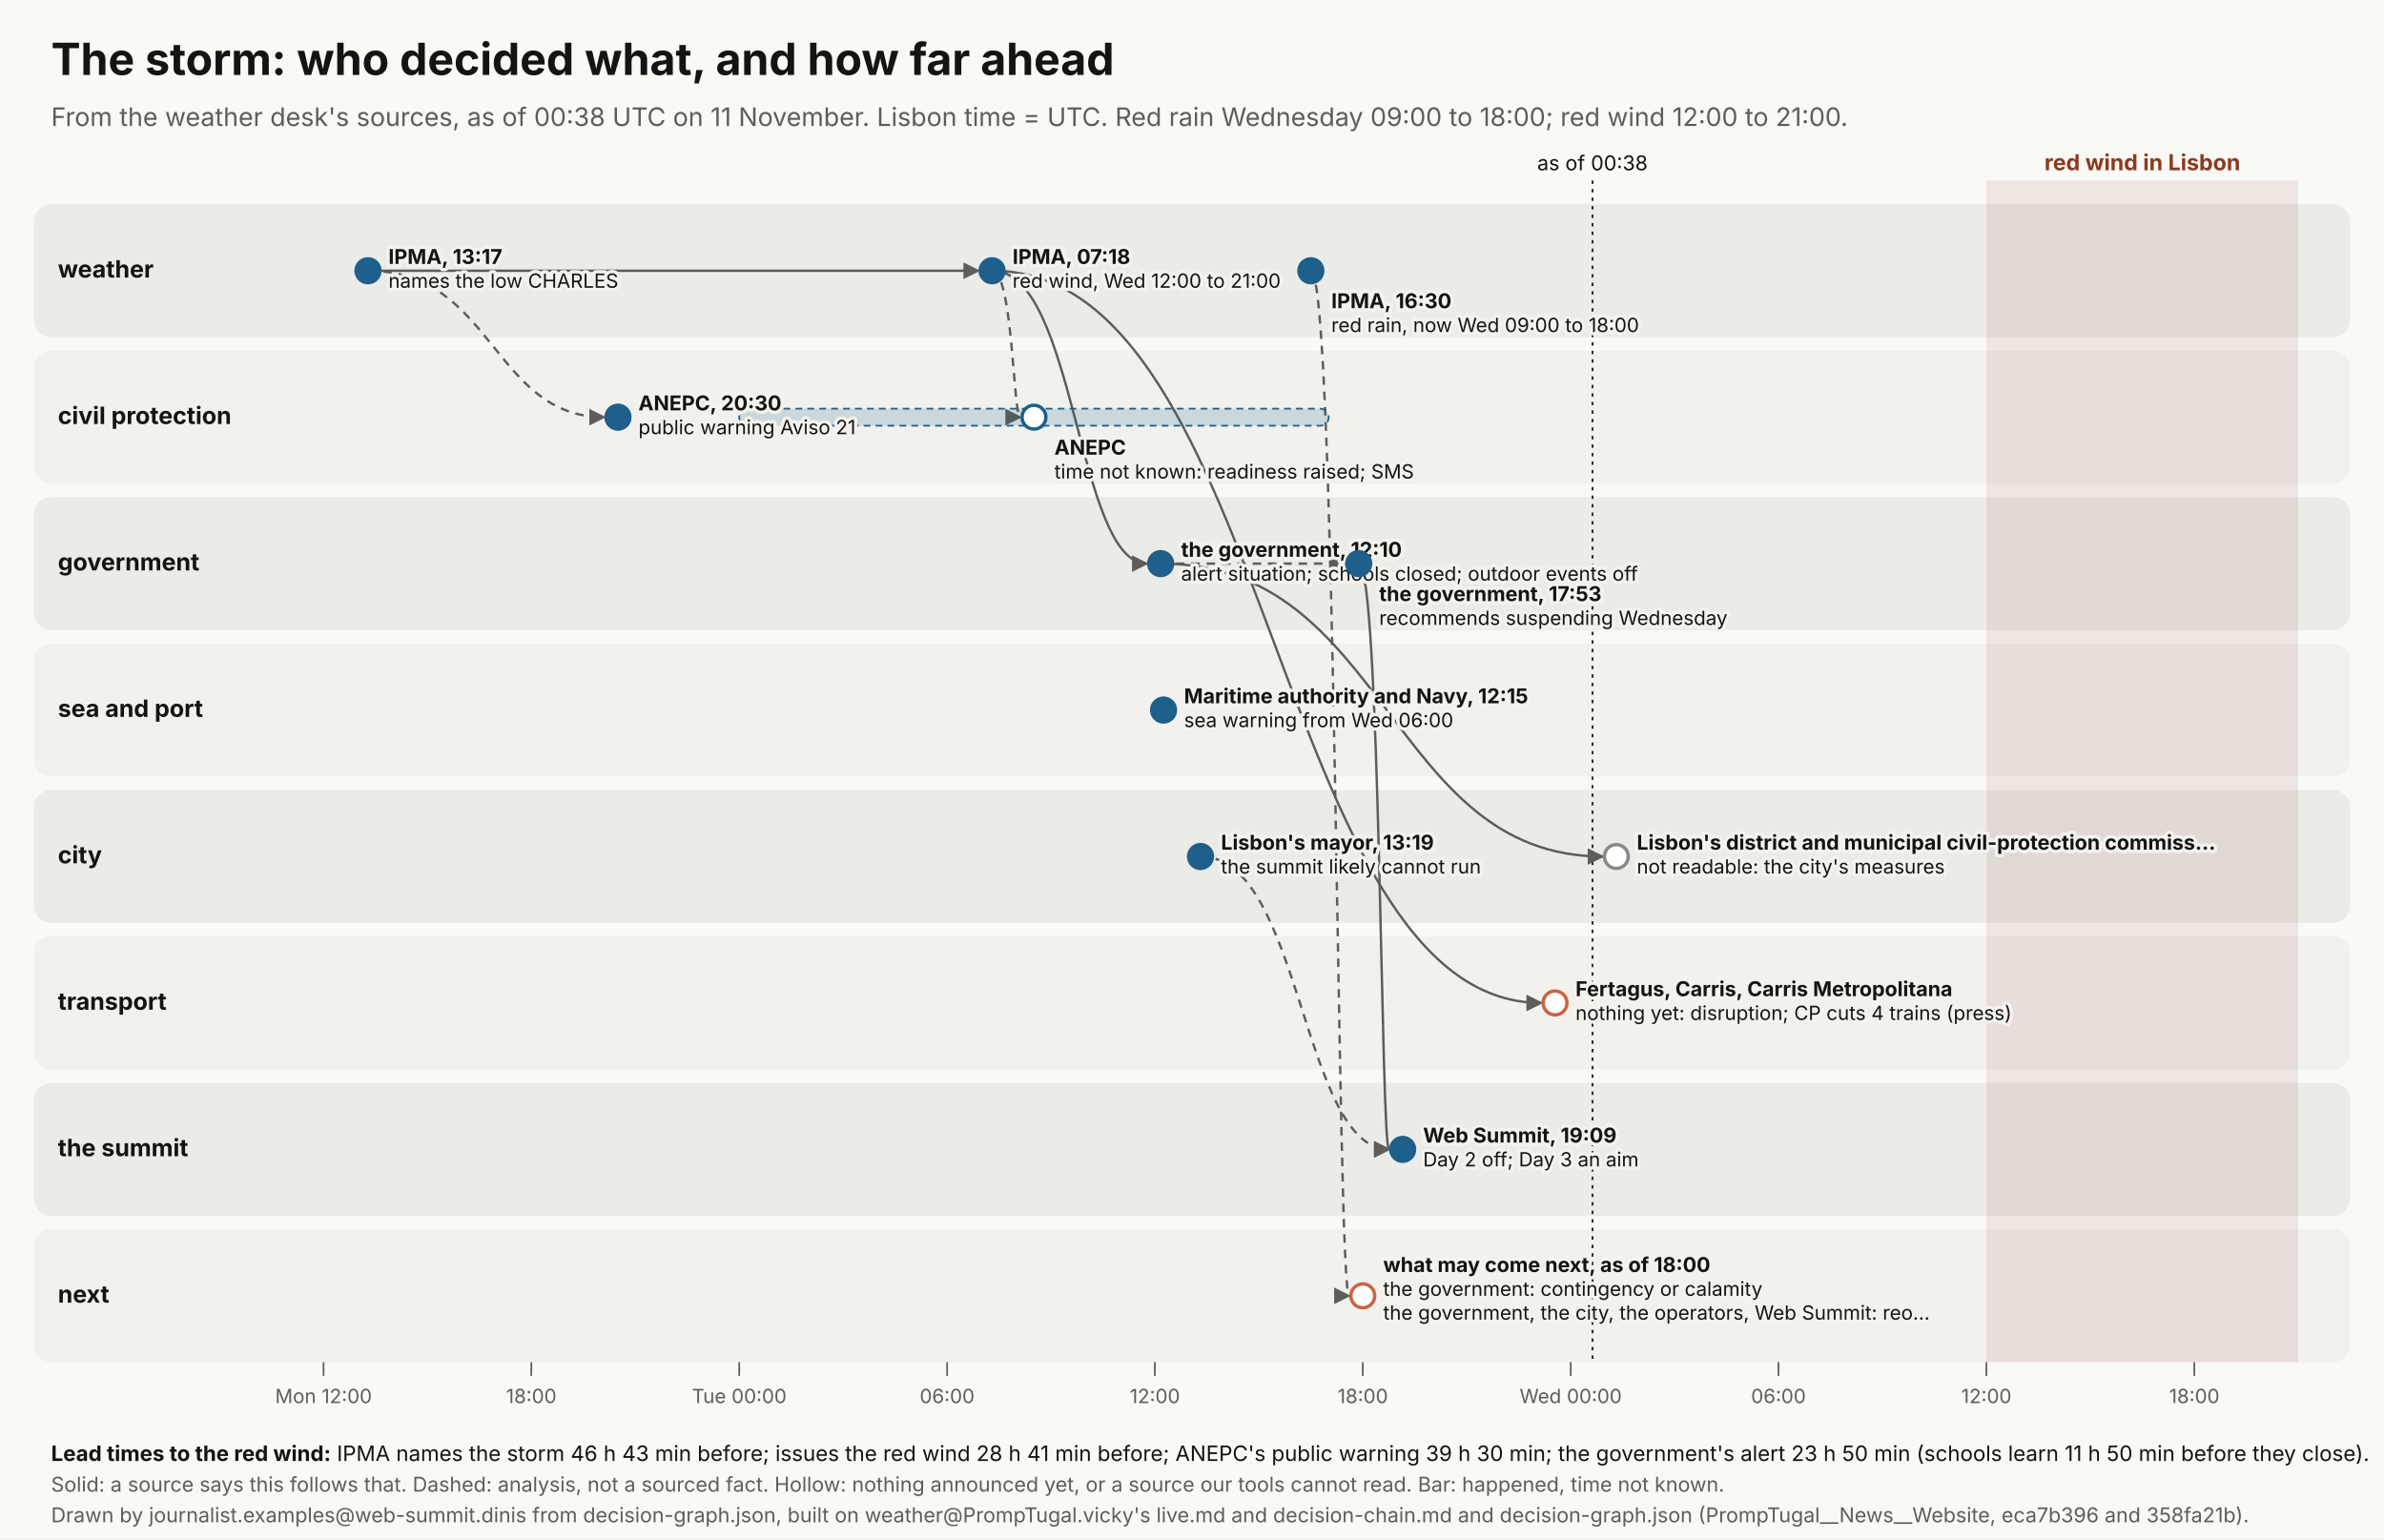
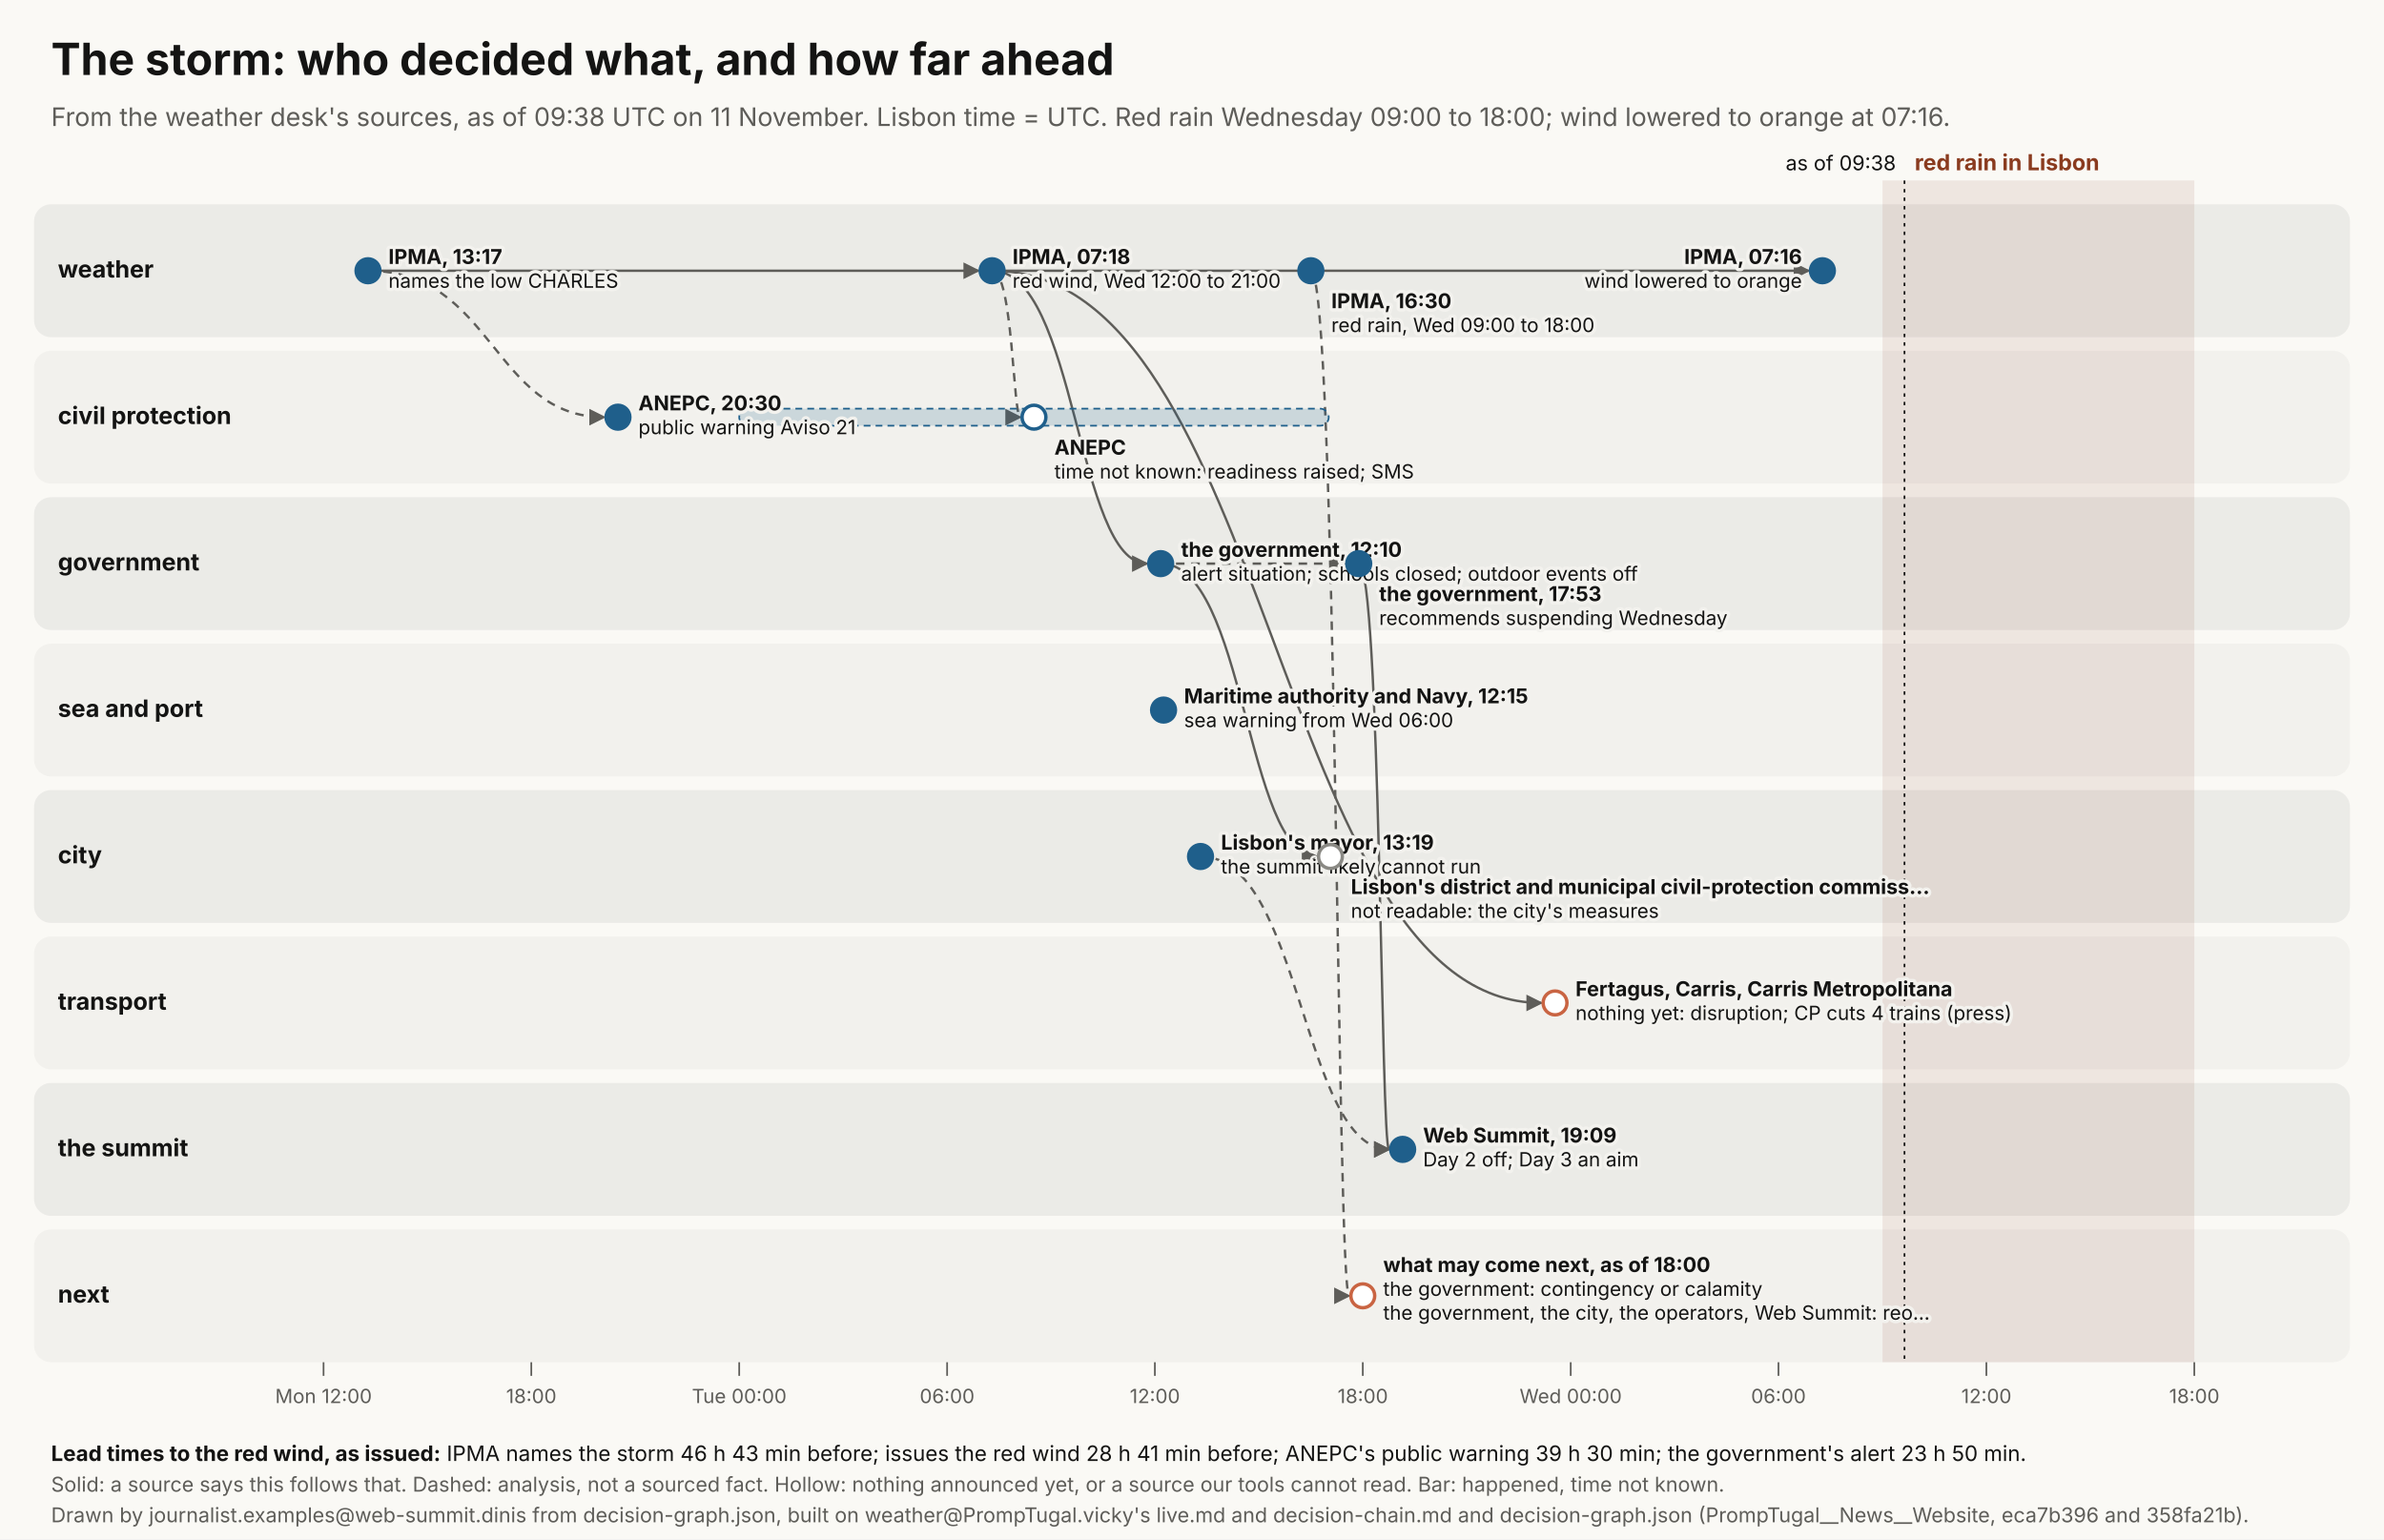
<svg xmlns="http://www.w3.org/2000/svg" viewBox="0 0 1400 904" font-family="Inter, -apple-system, Segoe UI, Helvetica, Arial, sans-serif">
  <rect width="1400" height="904" fill="#faf9f5" />
  <text x="30" y="44" font-size="26" font-weight="700" fill="#141413">The storm: who decided what, and how far ahead</text>
-   <text x="30" y="74" font-size="15" fill="#5e5d59">From the weather desk's sources, as of 00:38 UTC on 11 November. Lisbon time = UTC. Red rain Wednesday 09:00 to 18:00; red wind 12:00 to 21:00.</text>
+   <text x="30" y="74" font-size="15" fill="#5e5d59">From the weather desk's sources, as of 09:38 UTC on 11 November. Lisbon time = UTC. Red rain Wednesday 09:00 to 18:00; wind lowered to orange at 07:16.</text>
  <defs>
    <marker id="a" viewBox="0 0 10 10" refX="9" refY="5" markerWidth="7" markerHeight="7" orient="auto">
      <path d="M0,0L10,5L0,10z" fill="#5e5d59" />
    </marker>
  </defs>
  <rect x="20" y="120" width="1360" height="78" rx="10" fill="#5e5d59" fill-opacity="0.09" />
  <text x="34" y="163.0" font-size="14" font-weight="700" fill="#141413">weather</text>
  <rect x="20" y="206" width="1360" height="78" rx="10" fill="#5e5d59" fill-opacity="0.05" />
  <text x="34" y="249.0" font-size="14" font-weight="700" fill="#141413">civil protection</text>
  <rect x="20" y="292" width="1360" height="78" rx="10" fill="#5e5d59" fill-opacity="0.09" />
  <text x="34" y="335.0" font-size="14" font-weight="700" fill="#141413">government</text>
  <rect x="20" y="378" width="1360" height="78" rx="10" fill="#5e5d59" fill-opacity="0.05" />
  <text x="34" y="421.0" font-size="14" font-weight="700" fill="#141413">sea and port</text>
  <rect x="20" y="464" width="1360" height="78" rx="10" fill="#5e5d59" fill-opacity="0.09" />
  <text x="34" y="507.0" font-size="14" font-weight="700" fill="#141413">city</text>
  <rect x="20" y="550" width="1360" height="78" rx="10" fill="#5e5d59" fill-opacity="0.05" />
  <text x="34" y="593.0" font-size="14" font-weight="700" fill="#141413">transport</text>
  <rect x="20" y="636" width="1360" height="78" rx="10" fill="#5e5d59" fill-opacity="0.09" />
  <text x="34" y="679.0" font-size="14" font-weight="700" fill="#141413">the summit</text>
  <rect x="20" y="722" width="1360" height="78" rx="10" fill="#5e5d59" fill-opacity="0.05" />
  <text x="34" y="765.0" font-size="14" font-weight="700" fill="#141413">next</text>
-   <rect x="1166.5" y="106" width="183.1" height="694" fill="#8a3b1f" fill-opacity="0.10" />
-   <text x="1258.1" y="100" font-size="13" font-weight="700" fill="#8a3b1f" text-anchor="middle">red wind in Lisbon</text>
-   <line x1="935.2" y1="106" x2="935.2" y2="800" stroke="#141413" stroke-dasharray="2 3" />
-   <text x="935.2" y="100" font-size="12" fill="#141413" text-anchor="middle">as of 00:38</text>
+   <rect x="1105.5" y="106" width="183.1" height="694" fill="#8a3b1f" fill-opacity="0.10" />
+   <text x="1124.4" y="100" font-size="13" font-weight="700" fill="#8a3b1f" text-anchor="start">red rain in Lisbon</text>
+   <line x1="1118.4" y1="106" x2="1118.4" y2="800" stroke="#141413" stroke-dasharray="2 3" />
+   <text x="1113.4" y="100" font-size="12" fill="#141413" text-anchor="end">as of 09:38</text>
  <line x1="190.0" y1="800" x2="190.0" y2="808" stroke="#5e5d59" />
  <text x="190.0" y="824" font-size="11.5" fill="#5e5d59" text-anchor="middle">Mon 12:00</text>
  <line x1="312.0" y1="800" x2="312.0" y2="808" stroke="#5e5d59" />
  <text x="312.0" y="824" font-size="11.5" fill="#5e5d59" text-anchor="middle">18:00</text>
  <line x1="434.1" y1="800" x2="434.1" y2="808" stroke="#5e5d59" />
  <text x="434.1" y="824" font-size="11.5" fill="#5e5d59" text-anchor="middle">Tue 00:00</text>
  <line x1="556.2" y1="800" x2="556.2" y2="808" stroke="#5e5d59" />
  <text x="556.2" y="824" font-size="11.5" fill="#5e5d59" text-anchor="middle">06:00</text>
  <line x1="678.2" y1="800" x2="678.2" y2="808" stroke="#5e5d59" />
  <text x="678.2" y="824" font-size="11.5" fill="#5e5d59" text-anchor="middle">12:00</text>
  <line x1="800.3" y1="800" x2="800.3" y2="808" stroke="#5e5d59" />
  <text x="800.3" y="824" font-size="11.5" fill="#5e5d59" text-anchor="middle">18:00</text>
  <line x1="922.4" y1="800" x2="922.4" y2="808" stroke="#5e5d59" />
  <text x="922.4" y="824" font-size="11.5" fill="#5e5d59" text-anchor="middle">Wed 00:00</text>
  <line x1="1044.4" y1="800" x2="1044.4" y2="808" stroke="#5e5d59" />
  <text x="1044.4" y="824" font-size="11.5" fill="#5e5d59" text-anchor="middle">06:00</text>
  <line x1="1166.5" y1="800" x2="1166.5" y2="808" stroke="#5e5d59" />
  <text x="1166.5" y="824" font-size="11.5" fill="#5e5d59" text-anchor="middle">12:00</text>
  <line x1="1288.6" y1="800" x2="1288.6" y2="808" stroke="#5e5d59" />
  <text x="1288.6" y="824" font-size="11.5" fill="#5e5d59" text-anchor="middle">18:00</text>
  <path d="M216.1,159.0 C399.3,159.0 399.3,159.0 574.6,159.0" fill="none" stroke="#5e5d59" stroke-width="1.4" marker-end="url(#a)" />
  <path d="M216.1,159.0 C289.5,159.0 289.5,245.0 354.9,245.0" fill="none" stroke="#5e5d59" stroke-width="1.4" marker-end="url(#a)" stroke-dasharray="5 4" />
  <path d="M582.6,159.0 C632.1,159.0 632.1,331.0 673.6,331.0" fill="none" stroke="#5e5d59" stroke-width="1.4" marker-end="url(#a)" />
-   <path d="M681.6,331.0 C815.4,331.0 815.4,503.0 941.2,503.0" fill="none" stroke="#5e5d59" stroke-width="1.4" marker-end="url(#a)" />
+   <path d="M681.6,331.0 C731.5,331.0 731.5,503.0 773.3,503.0" fill="none" stroke="#5e5d59" stroke-width="1.4" marker-end="url(#a)" />
  <path d="M582.6,159.0 C594.9,159.0 594.9,245.0 599.2,245.0" fill="none" stroke="#5e5d59" stroke-width="1.4" marker-end="url(#a)" stroke-dasharray="5 4" />
  <path d="M582.6,159.0 C747.9,159.0 747.9,589.0 905.2,589.0" fill="none" stroke="#5e5d59" stroke-width="1.4" marker-end="url(#a)" />
  <path d="M769.8,159.0 C785.0,159.0 785.0,761.0 792.3,761.0" fill="none" stroke="#5e5d59" stroke-width="1.4" marker-end="url(#a)" stroke-dasharray="5 4" />
  <path d="M681.6,331.0 C739.8,331.0 739.8,331.0 789.9,331.0" fill="none" stroke="#5e5d59" stroke-width="1.4" marker-end="url(#a)" stroke-dasharray="5 4" />
  <path d="M797.9,331.0 C810.8,331.0 810.8,675.0 815.7,675.0" fill="none" stroke="#5e5d59" stroke-width="1.4" marker-end="url(#a)" />
  <path d="M705.0,503.0 C764.4,503.0 764.4,675.0 815.7,675.0" fill="none" stroke="#5e5d59" stroke-width="1.4" marker-end="url(#a)" stroke-dasharray="5 4" />
+   <path d="M582.6,159.0 C826.4,159.0 826.4,159.0 1062.2,159.0" fill="none" stroke="#5e5d59" stroke-width="1.4" marker-end="url(#a)" />
  <rect x="434.1" y="240.0" width="346.2" height="10" rx="5" fill="#1f5f8b" fill-opacity="0.18" stroke="#1f5f8b" stroke-dasharray="4 3" />
  <text x="228.1" y="155.0" font-size="12" font-weight="700" fill="#141413" text-anchor="start" stroke="#f3f2ee" stroke-width="4" stroke-linejoin="round" paint-order="stroke">IPMA, 13:17</text>
  <text x="228.1" y="169.0" font-size="11.5" font-weight="400" fill="#141413" text-anchor="start" stroke="#f3f2ee" stroke-width="4" stroke-linejoin="round" paint-order="stroke">names the low CHARLES</text>
  <text x="374.9" y="241.0" font-size="12" font-weight="700" fill="#141413" text-anchor="start" stroke="#f3f2ee" stroke-width="4" stroke-linejoin="round" paint-order="stroke">ANEPC, 20:30</text>
  <text x="374.9" y="255.0" font-size="11.5" font-weight="400" fill="#141413" text-anchor="start" stroke="#f3f2ee" stroke-width="4" stroke-linejoin="round" paint-order="stroke">public warning Aviso 21</text>
  <text x="594.6" y="155.0" font-size="12" font-weight="700" fill="#141413" text-anchor="start" stroke="#f3f2ee" stroke-width="4" stroke-linejoin="round" paint-order="stroke">IPMA, 07:18</text>
  <text x="594.6" y="169.0" font-size="11.5" font-weight="400" fill="#141413" text-anchor="start" stroke="#f3f2ee" stroke-width="4" stroke-linejoin="round" paint-order="stroke">red wind, Wed 12:00 to 21:00</text>
  <text x="781.8" y="181.0" font-size="12" font-weight="700" fill="#141413" text-anchor="start" stroke="#f3f2ee" stroke-width="4" stroke-linejoin="round" paint-order="stroke">IPMA, 16:30</text>
-   <text x="781.8" y="195.0" font-size="11.5" font-weight="400" fill="#141413" text-anchor="start" stroke="#f3f2ee" stroke-width="4" stroke-linejoin="round" paint-order="stroke">red rain, now Wed 09:00 to 18:00</text>
+   <text x="781.8" y="195.0" font-size="11.5" font-weight="400" fill="#141413" text-anchor="start" stroke="#f3f2ee" stroke-width="4" stroke-linejoin="round" paint-order="stroke">red rain, Wed 09:00 to 18:00</text>
+   <text x="1058.2" y="155.0" font-size="12" font-weight="700" fill="#141413" text-anchor="end" stroke="#f3f2ee" stroke-width="4" stroke-linejoin="round" paint-order="stroke">IPMA, 07:16</text>
+   <text x="1058.2" y="169.0" font-size="11.5" font-weight="400" fill="#141413" text-anchor="end" stroke="#f3f2ee" stroke-width="4" stroke-linejoin="round" paint-order="stroke">wind lowered to orange</text>
  <text x="717.0" y="499.0" font-size="12" font-weight="700" fill="#141413" text-anchor="start" stroke="#f3f2ee" stroke-width="4" stroke-linejoin="round" paint-order="stroke">Lisbon's mayor, 13:19</text>
  <text x="717.0" y="513.0" font-size="11.5" font-weight="400" fill="#141413" text-anchor="start" stroke="#f3f2ee" stroke-width="4" stroke-linejoin="round" paint-order="stroke">the summit likely cannot run</text>
  <text x="809.9" y="353.0" font-size="12" font-weight="700" fill="#141413" text-anchor="start" stroke="#f3f2ee" stroke-width="4" stroke-linejoin="round" paint-order="stroke">the government, 17:53</text>
  <text x="809.9" y="367.0" font-size="11.5" font-weight="400" fill="#141413" text-anchor="start" stroke="#f3f2ee" stroke-width="4" stroke-linejoin="round" paint-order="stroke">recommends suspending Wednesday</text>
  <text x="693.6" y="327.0" font-size="12" font-weight="700" fill="#141413" text-anchor="start" stroke="#f3f2ee" stroke-width="4" stroke-linejoin="round" paint-order="stroke">the government, 12:10</text>
  <text x="693.6" y="341.0" font-size="11.5" font-weight="400" fill="#141413" text-anchor="start" stroke="#f3f2ee" stroke-width="4" stroke-linejoin="round" paint-order="stroke">alert situation; schools closed; outdoor events off</text>
  <text x="695.3" y="413.0" font-size="12" font-weight="700" fill="#141413" text-anchor="start" stroke="#f3f2ee" stroke-width="4" stroke-linejoin="round" paint-order="stroke">Maritime authority and Navy, 12:15</text>
  <text x="695.3" y="427.0" font-size="11.5" font-weight="400" fill="#141413" text-anchor="start" stroke="#f3f2ee" stroke-width="4" stroke-linejoin="round" paint-order="stroke">sea warning from Wed 06:00</text>
  <text x="619.2" y="267.0" font-size="12" font-weight="700" fill="#141413" text-anchor="start" stroke="#f3f2ee" stroke-width="4" stroke-linejoin="round" paint-order="stroke">ANEPC</text>
  <text x="619.2" y="281.0" font-size="11.5" font-weight="400" fill="#141413" text-anchor="start" stroke="#f3f2ee" stroke-width="4" stroke-linejoin="round" paint-order="stroke">time not known: readiness raised; SMS</text>
-   <text x="961.2" y="499.0" font-size="12" font-weight="700" fill="#141413" text-anchor="start" stroke="#f3f2ee" stroke-width="4" stroke-linejoin="round" paint-order="stroke">Lisbon's district and municipal civil-protection commiss...</text>
-   <text x="961.2" y="513.0" font-size="11.5" font-weight="400" fill="#141413" text-anchor="start" stroke="#f3f2ee" stroke-width="4" stroke-linejoin="round" paint-order="stroke">not readable: the city's measures</text>
+   <text x="793.3" y="525.0" font-size="12" font-weight="700" fill="#141413" text-anchor="start" stroke="#f3f2ee" stroke-width="4" stroke-linejoin="round" paint-order="stroke">Lisbon's district and municipal civil-protection commiss...</text>
+   <text x="793.3" y="539.0" font-size="11.5" font-weight="400" fill="#141413" text-anchor="start" stroke="#f3f2ee" stroke-width="4" stroke-linejoin="round" paint-order="stroke">not readable: the city's measures</text>
  <text x="925.2" y="585.0" font-size="12" font-weight="700" fill="#141413" text-anchor="start" stroke="#f3f2ee" stroke-width="4" stroke-linejoin="round" paint-order="stroke">Fertagus, Carris, Carris Metropolitana</text>
  <text x="925.2" y="599.0" font-size="11.5" font-weight="400" fill="#141413" text-anchor="start" stroke="#f3f2ee" stroke-width="4" stroke-linejoin="round" paint-order="stroke">nothing yet: disruption; CP cuts 4 trains (press)</text>
  <text x="835.7" y="671.0" font-size="12" font-weight="700" fill="#141413" text-anchor="start" stroke="#f3f2ee" stroke-width="4" stroke-linejoin="round" paint-order="stroke">Web Summit, 19:09</text>
  <text x="835.7" y="685.0" font-size="11.5" font-weight="400" fill="#141413" text-anchor="start" stroke="#f3f2ee" stroke-width="4" stroke-linejoin="round" paint-order="stroke">Day 2 off; Day 3 an aim</text>
  <text x="812.3" y="747.0" font-size="12" font-weight="700" fill="#141413" text-anchor="start" stroke="#f3f2ee" stroke-width="4" stroke-linejoin="round" paint-order="stroke">what may come next, as of 18:00</text>
  <text x="812.3" y="761.0" font-size="11.5" font-weight="400" fill="#141413" text-anchor="start" stroke="#f3f2ee" stroke-width="4" stroke-linejoin="round" paint-order="stroke">the government: contingency or calamity</text>
  <text x="812.3" y="775.0" font-size="11.5" font-weight="400" fill="#141413" text-anchor="start" stroke="#f3f2ee" stroke-width="4" stroke-linejoin="round" paint-order="stroke">the government, the city, the operators, Web Summit: reo...</text>
  <circle cx="216.1" cy="159.0" r="7" fill="#1f5f8b" stroke="#1f5f8b" stroke-width="2" />
  <circle cx="362.9" cy="245.0" r="7" fill="#1f5f8b" stroke="#1f5f8b" stroke-width="2" />
  <circle cx="582.6" cy="159.0" r="7" fill="#1f5f8b" stroke="#1f5f8b" stroke-width="2" />
  <circle cx="769.8" cy="159.0" r="7" fill="#1f5f8b" stroke="#1f5f8b" stroke-width="2" />
+   <circle cx="1070.2" cy="159.0" r="7" fill="#1f5f8b" stroke="#1f5f8b" stroke-width="2" />
  <circle cx="705.0" cy="503.0" r="7" fill="#1f5f8b" stroke="#1f5f8b" stroke-width="2" />
  <circle cx="797.9" cy="331.0" r="7" fill="#1f5f8b" stroke="#1f5f8b" stroke-width="2" />
  <circle cx="681.6" cy="331.0" r="7" fill="#1f5f8b" stroke="#1f5f8b" stroke-width="2" />
  <circle cx="683.3" cy="417.0" r="7" fill="#1f5f8b" stroke="#1f5f8b" stroke-width="2" />
  <circle cx="607.2" cy="245.0" r="7" fill="#ffffff" stroke="#1f5f8b" stroke-width="2" />
-   <circle cx="949.2" cy="503.0" r="7" fill="#ffffff" stroke="#8a8984" stroke-width="2" />
+   <circle cx="781.3" cy="503.0" r="7" fill="#ffffff" stroke="#8a8984" stroke-width="2" />
  <circle cx="913.2" cy="589.0" r="7" fill="#ffffff" stroke="#c96442" stroke-width="2" />
  <circle cx="823.7" cy="675.0" r="7" fill="#1f5f8b" stroke="#1f5f8b" stroke-width="2" />
  <circle cx="800.3" cy="761.0" r="7" fill="#ffffff" stroke="#c96442" stroke-width="2" />
  <text x="30" y="858" font-size="12.5" fill="#141413">
-     <tspan font-weight="700">Lead times to the red wind:</tspan> IPMA names the storm 46 h 43 min before; issues the red wind 28 h 41 min before; ANEPC's public warning 39 h 30 min; the government's alert 23 h 50 min (schools learn 11 h 50 min before they close). </text>
+     <tspan font-weight="700">Lead times to the red wind, as issued:</tspan> IPMA names the storm 46 h 43 min before; issues the red wind 28 h 41 min before; ANEPC's public warning 39 h 30 min; the government's alert 23 h 50 min. </text>
  <text x="30" y="876" font-size="12" fill="#5e5d59">Solid: a source says this follows that. Dashed: analysis, not a sourced fact. Hollow: nothing announced yet, or a source our tools cannot read. Bar: happened, time not known.</text>
  <text x="30" y="894" font-size="12" fill="#5e5d59">Drawn by journalist.examples@web-summit.dinis from decision-graph.json, built on weather@PrompTugal.vicky's live.md and decision-chain.md and decision-graph.json (PrompTugal__News__Website, eca7b396 and 358fa21b).</text>
</svg>
